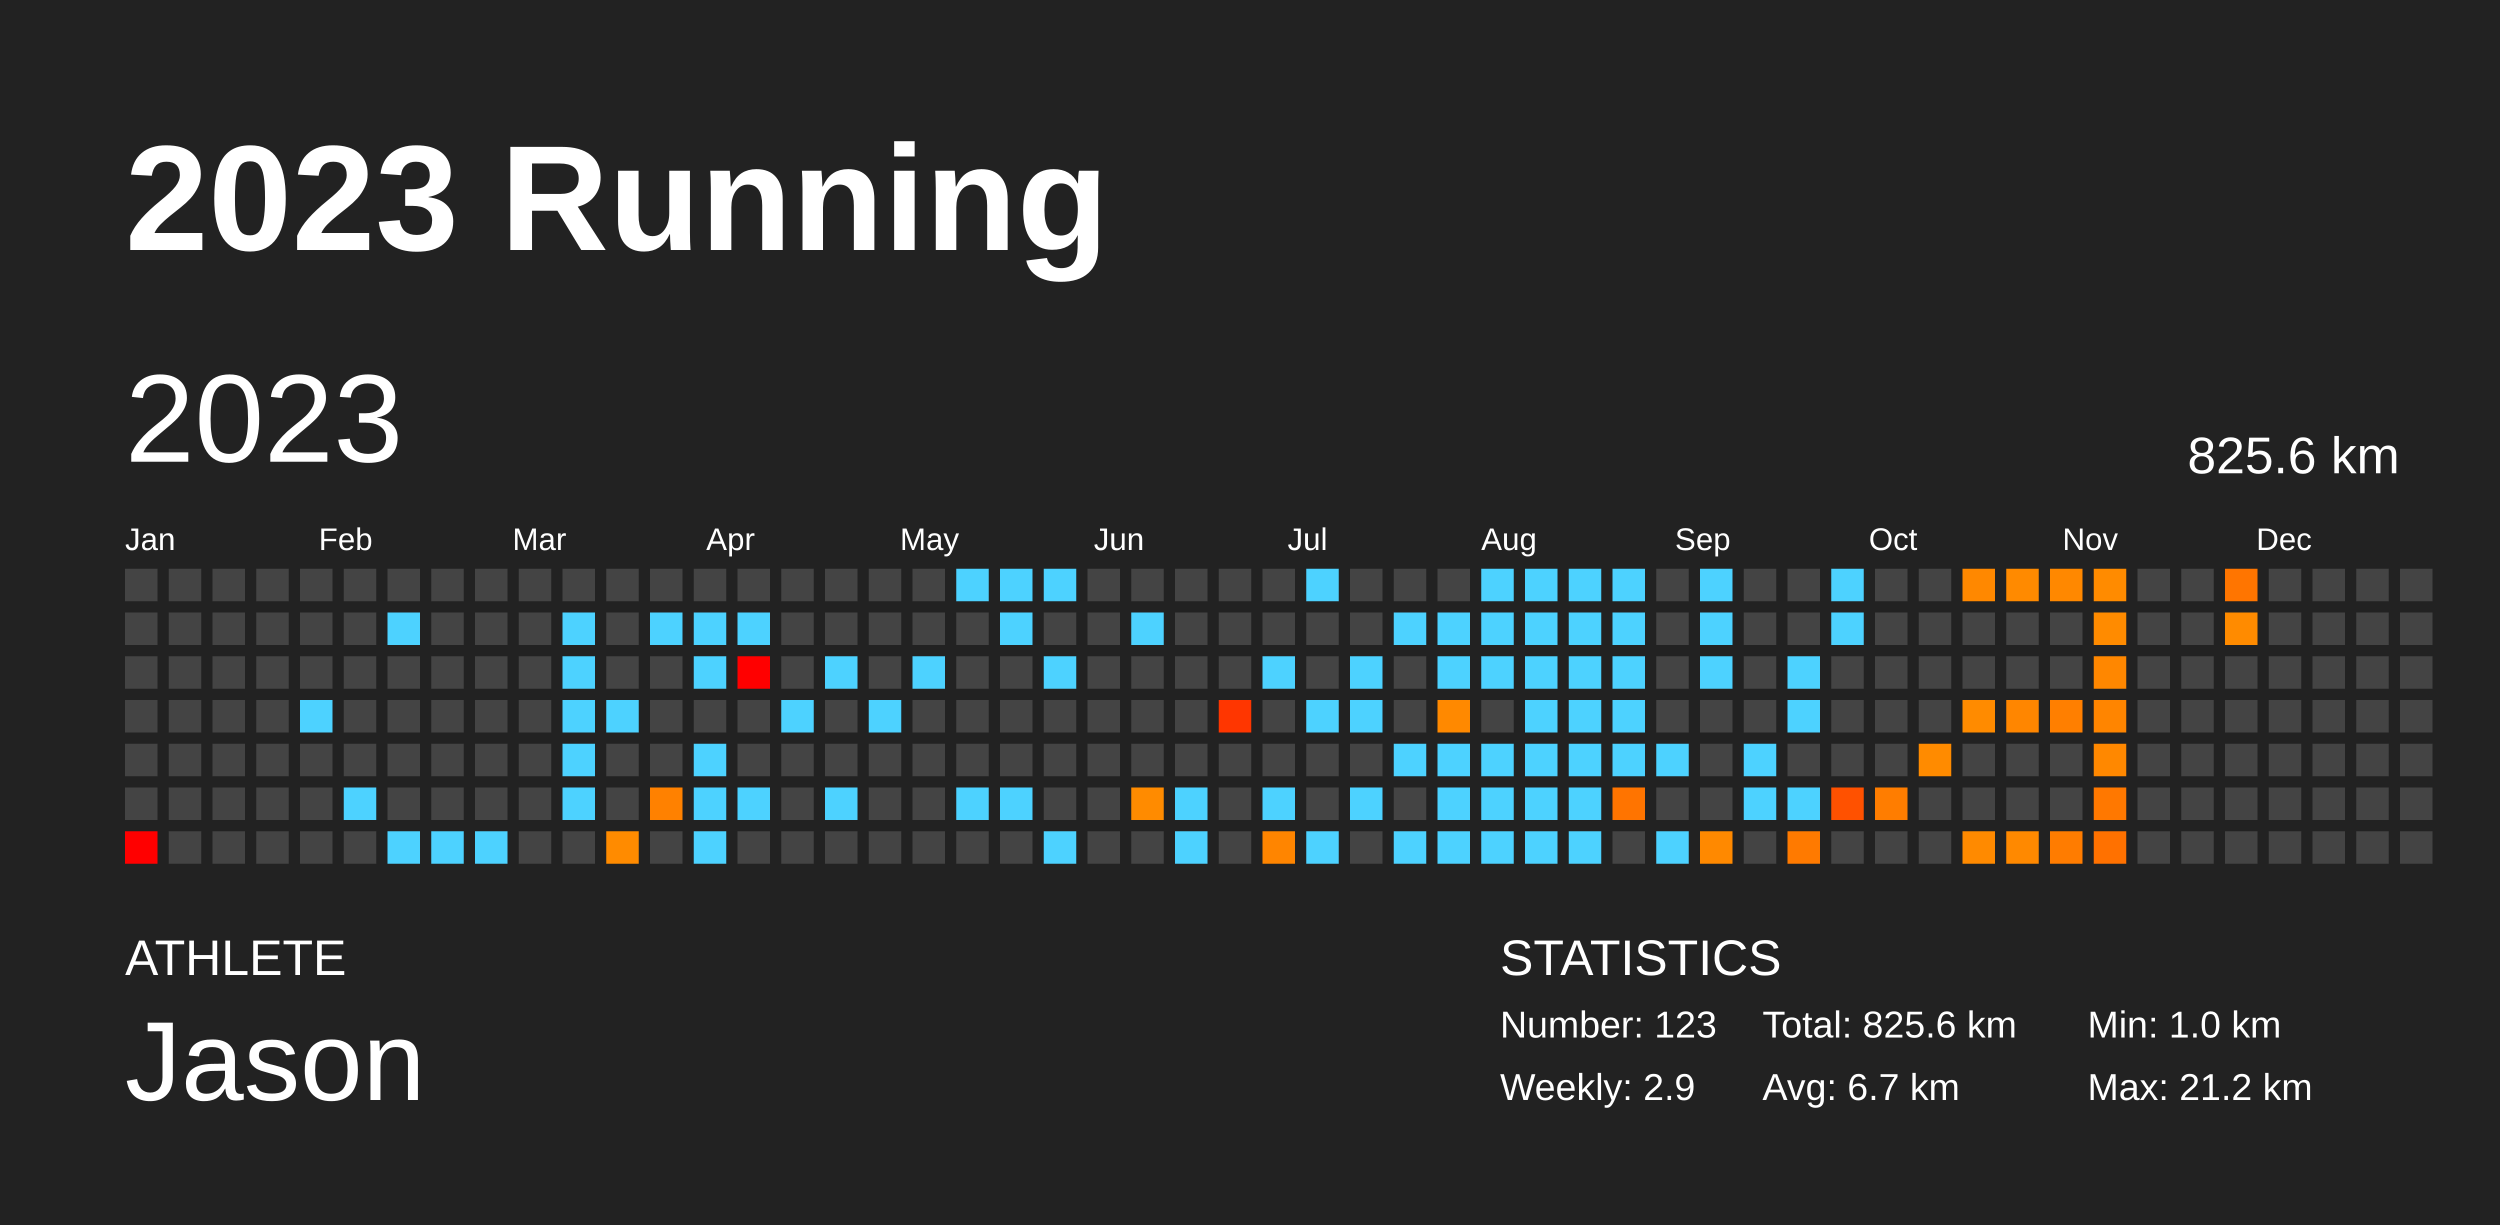
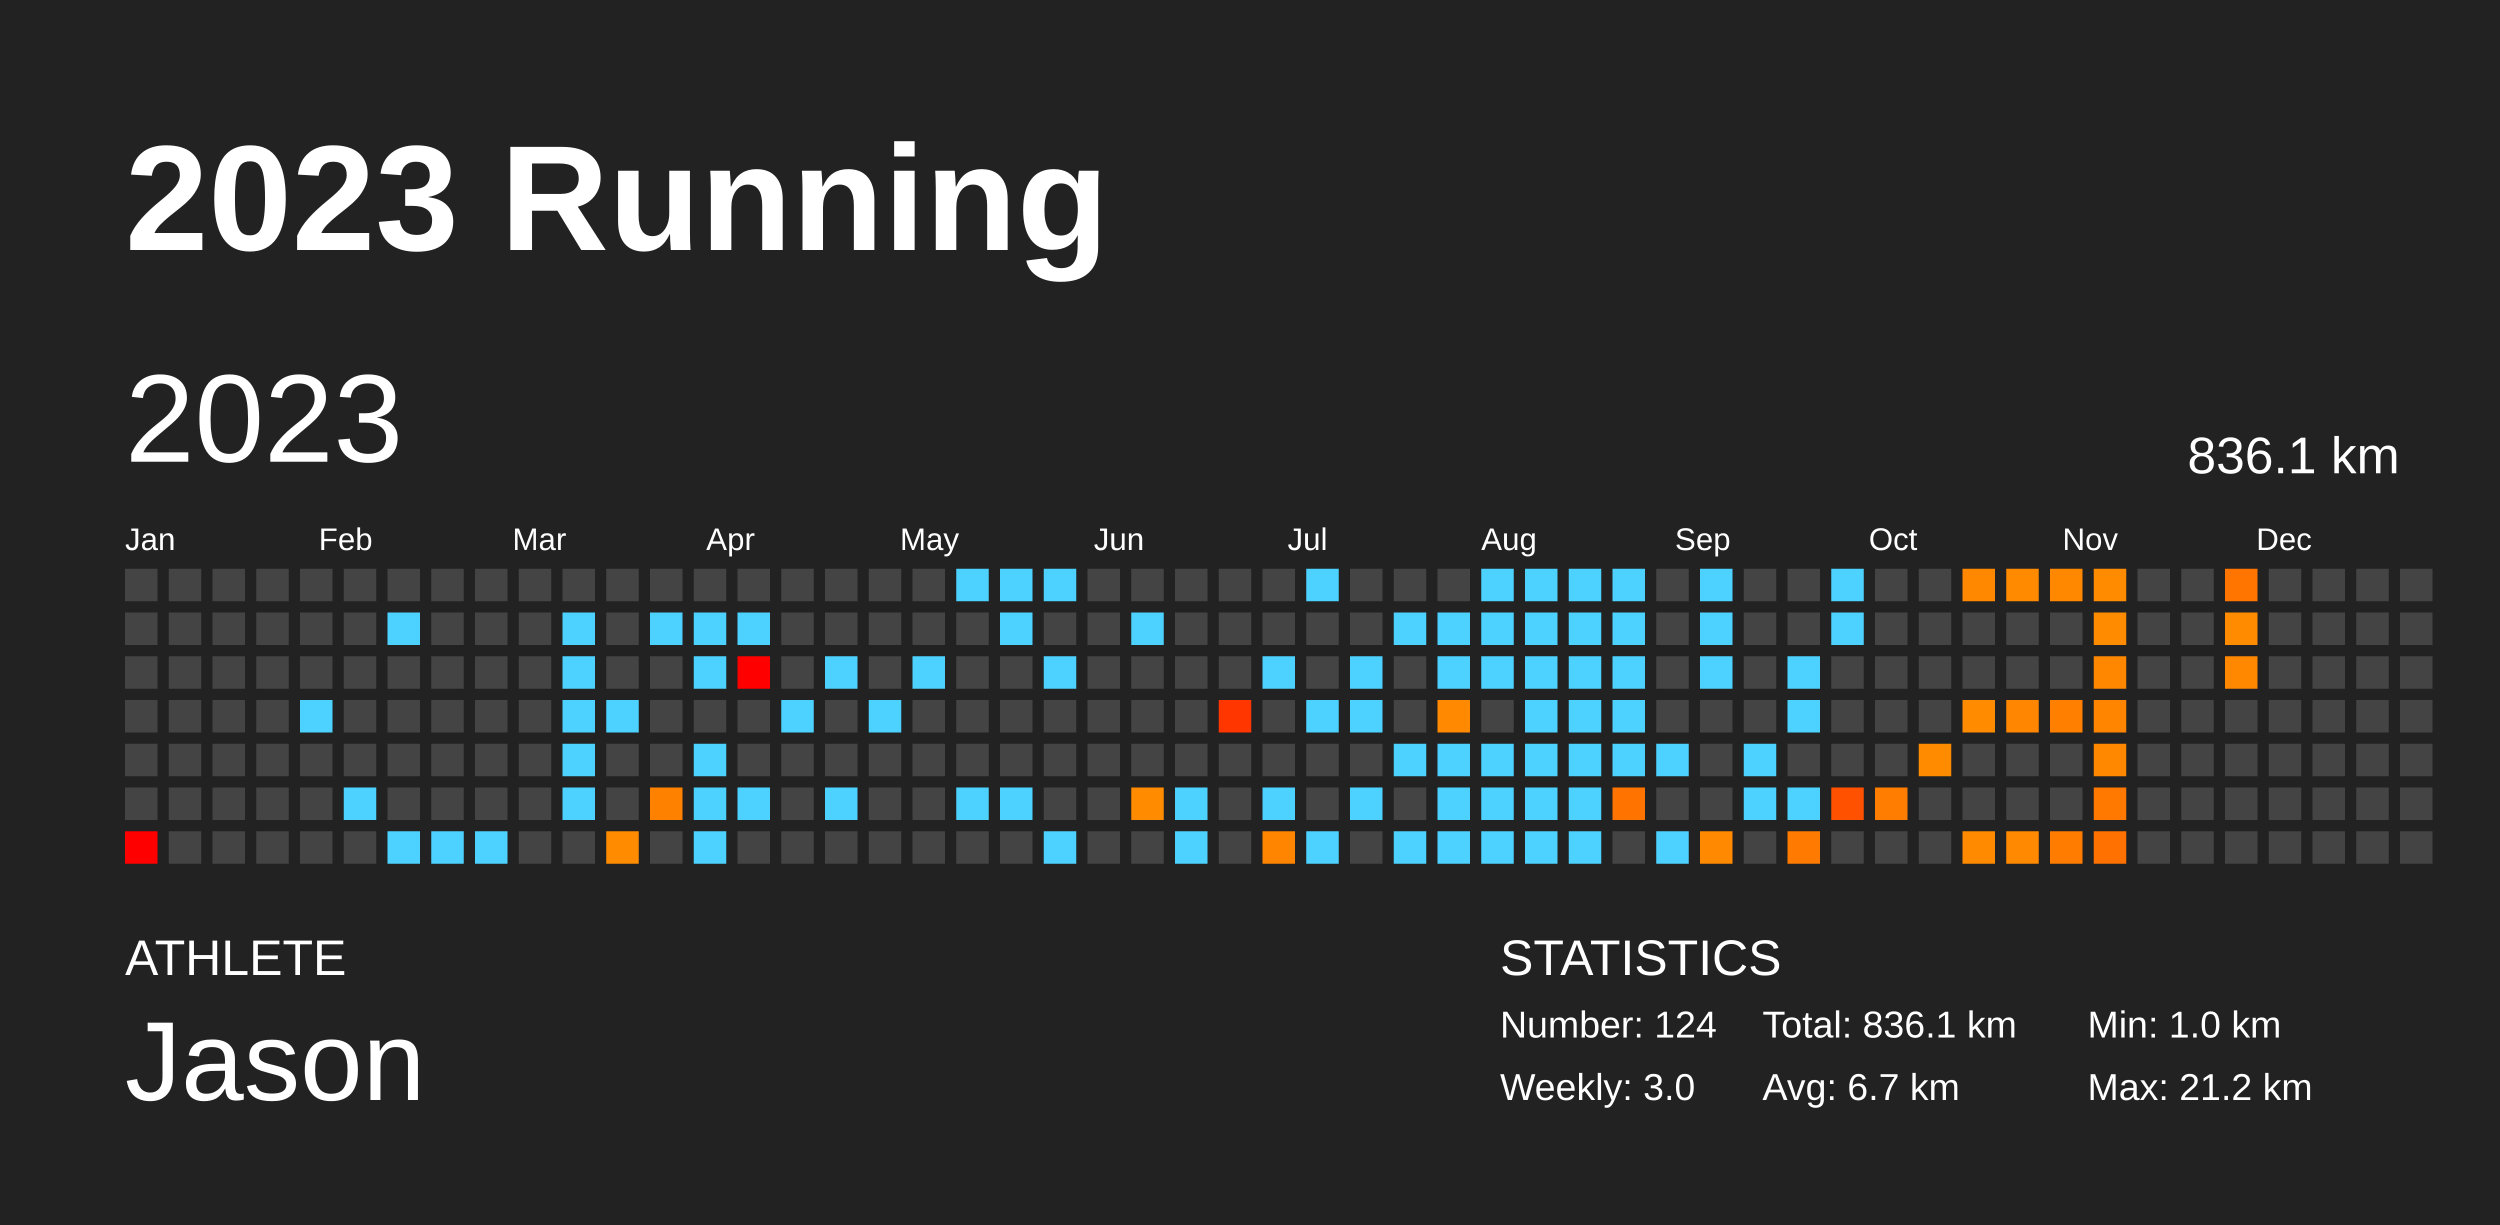
<svg xmlns="http://www.w3.org/2000/svg" baseProfile="full" height="98mm" version="1.1" viewBox="0,0,200,98" width="200mm">
  <defs />
  <rect fill="#222222" height="98" width="200" x="0" y="0" />
  <text fill="#FFFFFF" style="font-size:12px; font-family:Arial; font-weight:bold;" x="10" y="20">2023 Running</text>
  <text fill="#FFFFFF" style="font-size:4px; font-family:Arial" x="10" y="78">ATHLETE</text>
  <text fill="#FFFFFF" style="font-size:9px; font-family:Arial" x="10" y="88">Jason</text>
  <text fill="#FFFFFF" style="font-size:4px; font-family:Arial" x="120" y="78">STATISTICS</text>
-   <text fill="#FFFFFF" style="font-size:3px; font-family:Arial" x="120" y="83">Number: 123</text>
-   <text fill="#FFFFFF" style="font-size:3px; font-family:Arial" x="120" y="88">Weekly: 2.9</text>
-   <text fill="#FFFFFF" style="font-size:3px; font-family:Arial" x="141" y="83">Total: 825.6 km</text>
+   <text fill="#FFFFFF" style="font-size:3px; font-family:Arial" x="120" y="83">Number: 124</text>
+   <text fill="#FFFFFF" style="font-size:3px; font-family:Arial" x="120" y="88">Weekly: 3.0</text>
+   <text fill="#FFFFFF" style="font-size:3px; font-family:Arial" x="141" y="83">Total: 836.1 km</text>
  <text fill="#FFFFFF" style="font-size:3px; font-family:Arial" x="141" y="88">Avg: 6.7 km</text>
  <text fill="#FFFFFF" style="font-size:3px; font-family:Arial" x="167" y="83">Min: 1.0 km</text>
  <text fill="#FFFFFF" style="font-size:3px; font-family:Arial" x="167" y="88">Max: 21.2 km</text>
  <text dominant-baseline="hanging" fill="#FFFFFF" style="font-size:10.0px; font-family:Arial;" x="10" y="30">2023</text>
-   <text dominant-baseline="hanging" fill="#FFFFFF" style="font-size:4.125px; font-family:Arial;" x="175" y="35">825.6 km</text>
+   <text dominant-baseline="hanging" fill="#FFFFFF" style="font-size:4.125px; font-family:Arial;" x="175" y="35">836.1 km</text>
  <text fill="#FFFFFF" style="font-size:2.5px; font-family:Arial" x="10.0" y="44">Jan</text>
  <text fill="#FFFFFF" style="font-size:2.5px; font-family:Arial" x="25.5" y="44">Feb</text>
  <text fill="#FFFFFF" style="font-size:2.5px; font-family:Arial" x="41.0" y="44">Mar</text>
  <text fill="#FFFFFF" style="font-size:2.5px; font-family:Arial" x="56.5" y="44">Apr</text>
  <text fill="#FFFFFF" style="font-size:2.5px; font-family:Arial" x="72.0" y="44">May</text>
  <text fill="#FFFFFF" style="font-size:2.5px; font-family:Arial" x="87.5" y="44">Jun</text>
  <text fill="#FFFFFF" style="font-size:2.5px; font-family:Arial" x="103.0" y="44">Jul</text>
  <text fill="#FFFFFF" style="font-size:2.5px; font-family:Arial" x="118.5" y="44">Aug</text>
  <text fill="#FFFFFF" style="font-size:2.5px; font-family:Arial" x="134.0" y="44">Sep</text>
  <text fill="#FFFFFF" style="font-size:2.5px; font-family:Arial" x="149.5" y="44">Oct</text>
  <text fill="#FFFFFF" style="font-size:2.5px; font-family:Arial" x="165.0" y="44">Nov</text>
  <text fill="#FFFFFF" style="font-size:2.5px; font-family:Arial" x="180.5" y="44">Dec</text>
  <rect fill="#444444" height="2.6" width="2.6" x="10.0" y="45.5" />
  <rect fill="#444444" height="2.6" width="2.6" x="10.0" y="49.0" />
  <rect fill="#444444" height="2.6" width="2.6" x="10.0" y="52.5" />
  <rect fill="#444444" height="2.6" width="2.6" x="10.0" y="56.0" />
  <rect fill="#444444" height="2.6" width="2.6" x="10.0" y="59.5" />
  <rect fill="#444444" height="2.6" width="2.6" x="10.0" y="63.0" />
  <rect fill="red" height="2.6" width="2.6" x="10.0" y="66.5" />
  <rect fill="#444444" height="2.6" width="2.6" x="13.5" y="45.5" />
  <rect fill="#444444" height="2.6" width="2.6" x="13.5" y="49.0" />
  <rect fill="#444444" height="2.6" width="2.6" x="13.5" y="52.5" />
  <rect fill="#444444" height="2.6" width="2.6" x="13.5" y="56.0" />
  <rect fill="#444444" height="2.6" width="2.6" x="13.5" y="59.5" />
  <rect fill="#444444" height="2.6" width="2.6" x="13.5" y="63.0" />
  <rect fill="#444444" height="2.6" width="2.6" x="13.5" y="66.5" />
  <rect fill="#444444" height="2.6" width="2.6" x="17.0" y="45.5" />
  <rect fill="#444444" height="2.6" width="2.6" x="17.0" y="49.0" />
  <rect fill="#444444" height="2.6" width="2.6" x="17.0" y="52.5" />
  <rect fill="#444444" height="2.6" width="2.6" x="17.0" y="56.0" />
  <rect fill="#444444" height="2.6" width="2.6" x="17.0" y="59.5" />
  <rect fill="#444444" height="2.6" width="2.6" x="17.0" y="63.0" />
  <rect fill="#444444" height="2.6" width="2.6" x="17.0" y="66.5" />
  <rect fill="#444444" height="2.6" width="2.6" x="20.5" y="45.5" />
  <rect fill="#444444" height="2.6" width="2.6" x="20.5" y="49.0" />
  <rect fill="#444444" height="2.6" width="2.6" x="20.5" y="52.5" />
  <rect fill="#444444" height="2.6" width="2.6" x="20.5" y="56.0" />
  <rect fill="#444444" height="2.6" width="2.6" x="20.5" y="59.5" />
  <rect fill="#444444" height="2.6" width="2.6" x="20.5" y="63.0" />
  <rect fill="#444444" height="2.6" width="2.6" x="20.5" y="66.5" />
  <rect fill="#444444" height="2.6" width="2.6" x="24.0" y="45.5" />
  <rect fill="#444444" height="2.6" width="2.6" x="24.0" y="49.0" />
  <rect fill="#444444" height="2.6" width="2.6" x="24.0" y="52.5" />
  <rect fill="#4dd2ff" height="2.6" width="2.6" x="24.0" y="56.0" />
  <rect fill="#444444" height="2.6" width="2.6" x="24.0" y="59.5" />
  <rect fill="#444444" height="2.6" width="2.6" x="24.0" y="63.0" />
  <rect fill="#444444" height="2.6" width="2.6" x="24.0" y="66.5" />
  <rect fill="#444444" height="2.6" width="2.6" x="27.5" y="45.5" />
  <rect fill="#444444" height="2.6" width="2.6" x="27.5" y="49.0" />
  <rect fill="#444444" height="2.6" width="2.6" x="27.5" y="52.5" />
  <rect fill="#444444" height="2.6" width="2.6" x="27.5" y="56.0" />
  <rect fill="#444444" height="2.6" width="2.6" x="27.5" y="59.5" />
  <rect fill="#4dd2ff" height="2.6" width="2.6" x="27.5" y="63.0" />
  <rect fill="#444444" height="2.6" width="2.6" x="27.5" y="66.5" />
  <rect fill="#444444" height="2.6" width="2.6" x="31.0" y="45.5" />
  <rect fill="#4dd2ff" height="2.6" width="2.6" x="31.0" y="49.0" />
  <rect fill="#444444" height="2.6" width="2.6" x="31.0" y="52.5" />
  <rect fill="#444444" height="2.6" width="2.6" x="31.0" y="56.0" />
  <rect fill="#444444" height="2.6" width="2.6" x="31.0" y="59.5" />
  <rect fill="#444444" height="2.6" width="2.6" x="31.0" y="63.0" />
  <rect fill="#4dd2ff" height="2.6" width="2.6" x="31.0" y="66.5" />
  <rect fill="#444444" height="2.6" width="2.6" x="34.5" y="45.5" />
  <rect fill="#444444" height="2.6" width="2.6" x="34.5" y="49.0" />
  <rect fill="#444444" height="2.6" width="2.6" x="34.5" y="52.5" />
  <rect fill="#444444" height="2.6" width="2.6" x="34.5" y="56.0" />
  <rect fill="#444444" height="2.6" width="2.6" x="34.5" y="59.5" />
  <rect fill="#444444" height="2.6" width="2.6" x="34.5" y="63.0" />
  <rect fill="#4dd2ff" height="2.6" width="2.6" x="34.5" y="66.5" />
  <rect fill="#444444" height="2.6" width="2.6" x="38.0" y="45.5" />
  <rect fill="#444444" height="2.6" width="2.6" x="38.0" y="49.0" />
  <rect fill="#444444" height="2.6" width="2.6" x="38.0" y="52.5" />
  <rect fill="#444444" height="2.6" width="2.6" x="38.0" y="56.0" />
  <rect fill="#444444" height="2.6" width="2.6" x="38.0" y="59.5" />
  <rect fill="#444444" height="2.6" width="2.6" x="38.0" y="63.0" />
  <rect fill="#4dd2ff" height="2.6" width="2.6" x="38.0" y="66.5" />
  <rect fill="#444444" height="2.6" width="2.6" x="41.5" y="45.5" />
  <rect fill="#444444" height="2.6" width="2.6" x="41.5" y="49.0" />
  <rect fill="#444444" height="2.6" width="2.6" x="41.5" y="52.5" />
  <rect fill="#444444" height="2.6" width="2.6" x="41.5" y="56.0" />
  <rect fill="#444444" height="2.6" width="2.6" x="41.5" y="59.5" />
  <rect fill="#444444" height="2.6" width="2.6" x="41.5" y="63.0" />
  <rect fill="#444444" height="2.6" width="2.6" x="41.5" y="66.5" />
  <rect fill="#444444" height="2.6" width="2.6" x="45.0" y="45.5" />
  <rect fill="#4dd2ff" height="2.6" width="2.6" x="45.0" y="49.0" />
  <rect fill="#4dd2ff" height="2.6" width="2.6" x="45.0" y="52.5" />
  <rect fill="#4dd2ff" height="2.6" width="2.6" x="45.0" y="56.0" />
  <rect fill="#4dd2ff" height="2.6" width="2.6" x="45.0" y="59.5" />
  <rect fill="#4dd2ff" height="2.6" width="2.6" x="45.0" y="63.0" />
  <rect fill="#444444" height="2.6" width="2.6" x="45.0" y="66.5" />
  <rect fill="#444444" height="2.6" width="2.6" x="48.5" y="45.5" />
  <rect fill="#444444" height="2.6" width="2.6" x="48.5" y="49.0" />
  <rect fill="#444444" height="2.6" width="2.6" x="48.5" y="52.5" />
  <rect fill="#4dd2ff" height="2.6" width="2.6" x="48.5" y="56.0" />
  <rect fill="#444444" height="2.6" width="2.6" x="48.5" y="59.5" />
  <rect fill="#444444" height="2.6" width="2.6" x="48.5" y="63.0" />
  <rect fill="#ff8b00" height="2.6" width="2.6" x="48.5" y="66.5" />
  <rect fill="#444444" height="2.6" width="2.6" x="52.0" y="45.5" />
  <rect fill="#4dd2ff" height="2.6" width="2.6" x="52.0" y="49.0" />
  <rect fill="#444444" height="2.6" width="2.6" x="52.0" y="52.5" />
  <rect fill="#444444" height="2.6" width="2.6" x="52.0" y="56.0" />
  <rect fill="#444444" height="2.6" width="2.6" x="52.0" y="59.5" />
  <rect fill="#ff8100" height="2.6" width="2.6" x="52.0" y="63.0" />
  <rect fill="#444444" height="2.6" width="2.6" x="52.0" y="66.5" />
  <rect fill="#444444" height="2.6" width="2.6" x="55.5" y="45.5" />
  <rect fill="#4dd2ff" height="2.6" width="2.6" x="55.5" y="49.0" />
  <rect fill="#4dd2ff" height="2.6" width="2.6" x="55.5" y="52.5" />
  <rect fill="#444444" height="2.6" width="2.6" x="55.5" y="56.0" />
  <rect fill="#4dd2ff" height="2.6" width="2.6" x="55.5" y="59.5" />
  <rect fill="#4dd2ff" height="2.6" width="2.6" x="55.5" y="63.0" />
  <rect fill="#4dd2ff" height="2.6" width="2.6" x="55.5" y="66.5" />
  <rect fill="#444444" height="2.6" width="2.6" x="59.0" y="45.5" />
  <rect fill="#4dd2ff" height="2.6" width="2.6" x="59.0" y="49.0" />
  <rect fill="red" height="2.6" width="2.6" x="59.0" y="52.5" />
  <rect fill="#444444" height="2.6" width="2.6" x="59.0" y="56.0" />
  <rect fill="#444444" height="2.6" width="2.6" x="59.0" y="59.5" />
  <rect fill="#4dd2ff" height="2.6" width="2.6" x="59.0" y="63.0" />
  <rect fill="#444444" height="2.6" width="2.6" x="59.0" y="66.5" />
  <rect fill="#444444" height="2.6" width="2.6" x="62.5" y="45.5" />
  <rect fill="#444444" height="2.6" width="2.6" x="62.5" y="49.0" />
  <rect fill="#444444" height="2.6" width="2.6" x="62.5" y="52.5" />
  <rect fill="#4dd2ff" height="2.6" width="2.6" x="62.5" y="56.0" />
  <rect fill="#444444" height="2.6" width="2.6" x="62.5" y="59.5" />
  <rect fill="#444444" height="2.6" width="2.6" x="62.5" y="63.0" />
  <rect fill="#444444" height="2.6" width="2.6" x="62.5" y="66.5" />
  <rect fill="#444444" height="2.6" width="2.6" x="66.0" y="45.5" />
  <rect fill="#444444" height="2.6" width="2.6" x="66.0" y="49.0" />
  <rect fill="#4dd2ff" height="2.6" width="2.6" x="66.0" y="52.5" />
  <rect fill="#444444" height="2.6" width="2.6" x="66.0" y="56.0" />
  <rect fill="#444444" height="2.6" width="2.6" x="66.0" y="59.5" />
  <rect fill="#4dd2ff" height="2.6" width="2.6" x="66.0" y="63.0" />
  <rect fill="#444444" height="2.6" width="2.6" x="66.0" y="66.5" />
  <rect fill="#444444" height="2.6" width="2.6" x="69.5" y="45.5" />
  <rect fill="#444444" height="2.6" width="2.6" x="69.5" y="49.0" />
  <rect fill="#444444" height="2.6" width="2.6" x="69.5" y="52.5" />
  <rect fill="#4dd2ff" height="2.6" width="2.6" x="69.5" y="56.0" />
  <rect fill="#444444" height="2.6" width="2.6" x="69.5" y="59.5" />
  <rect fill="#444444" height="2.6" width="2.6" x="69.5" y="63.0" />
  <rect fill="#444444" height="2.6" width="2.6" x="69.5" y="66.5" />
  <rect fill="#444444" height="2.6" width="2.6" x="73.0" y="45.5" />
  <rect fill="#444444" height="2.6" width="2.6" x="73.0" y="49.0" />
  <rect fill="#4dd2ff" height="2.6" width="2.6" x="73.0" y="52.5" />
  <rect fill="#444444" height="2.6" width="2.6" x="73.0" y="56.0" />
  <rect fill="#444444" height="2.6" width="2.6" x="73.0" y="59.5" />
  <rect fill="#444444" height="2.6" width="2.6" x="73.0" y="63.0" />
  <rect fill="#444444" height="2.6" width="2.6" x="73.0" y="66.5" />
  <rect fill="#4dd2ff" height="2.6" width="2.6" x="76.5" y="45.5" />
  <rect fill="#444444" height="2.6" width="2.6" x="76.5" y="49.0" />
  <rect fill="#444444" height="2.6" width="2.6" x="76.5" y="52.5" />
  <rect fill="#444444" height="2.6" width="2.6" x="76.5" y="56.0" />
  <rect fill="#444444" height="2.6" width="2.6" x="76.5" y="59.5" />
  <rect fill="#4dd2ff" height="2.6" width="2.6" x="76.5" y="63.0" />
  <rect fill="#444444" height="2.6" width="2.6" x="76.5" y="66.5" />
  <rect fill="#4dd2ff" height="2.6" width="2.6" x="80.0" y="45.5" />
  <rect fill="#4dd2ff" height="2.6" width="2.6" x="80.0" y="49.0" />
  <rect fill="#444444" height="2.6" width="2.6" x="80.0" y="52.5" />
  <rect fill="#444444" height="2.6" width="2.6" x="80.0" y="56.0" />
  <rect fill="#444444" height="2.6" width="2.6" x="80.0" y="59.5" />
  <rect fill="#4dd2ff" height="2.6" width="2.6" x="80.0" y="63.0" />
  <rect fill="#444444" height="2.6" width="2.6" x="80.0" y="66.5" />
  <rect fill="#4dd2ff" height="2.6" width="2.6" x="83.5" y="45.5" />
  <rect fill="#444444" height="2.6" width="2.6" x="83.5" y="49.0" />
  <rect fill="#4dd2ff" height="2.6" width="2.6" x="83.5" y="52.5" />
  <rect fill="#444444" height="2.6" width="2.6" x="83.5" y="56.0" />
  <rect fill="#444444" height="2.6" width="2.6" x="83.5" y="59.5" />
  <rect fill="#444444" height="2.6" width="2.6" x="83.5" y="63.0" />
  <rect fill="#4dd2ff" height="2.6" width="2.6" x="83.5" y="66.5" />
  <rect fill="#444444" height="2.6" width="2.6" x="87.0" y="45.5" />
  <rect fill="#444444" height="2.6" width="2.6" x="87.0" y="49.0" />
  <rect fill="#444444" height="2.6" width="2.6" x="87.0" y="52.5" />
  <rect fill="#444444" height="2.6" width="2.6" x="87.0" y="56.0" />
  <rect fill="#444444" height="2.6" width="2.6" x="87.0" y="59.5" />
  <rect fill="#444444" height="2.6" width="2.6" x="87.0" y="63.0" />
  <rect fill="#444444" height="2.6" width="2.6" x="87.0" y="66.5" />
  <rect fill="#444444" height="2.6" width="2.6" x="90.5" y="45.5" />
  <rect fill="#4dd2ff" height="2.6" width="2.6" x="90.5" y="49.0" />
  <rect fill="#444444" height="2.6" width="2.6" x="90.5" y="52.5" />
  <rect fill="#444444" height="2.6" width="2.6" x="90.5" y="56.0" />
  <rect fill="#444444" height="2.6" width="2.6" x="90.5" y="59.5" />
  <rect fill="#ff8b00" height="2.6" width="2.6" x="90.5" y="63.0" />
  <rect fill="#444444" height="2.6" width="2.6" x="90.5" y="66.5" />
  <rect fill="#444444" height="2.6" width="2.6" x="94.0" y="45.5" />
  <rect fill="#444444" height="2.6" width="2.6" x="94.0" y="49.0" />
  <rect fill="#444444" height="2.6" width="2.6" x="94.0" y="52.5" />
  <rect fill="#444444" height="2.6" width="2.6" x="94.0" y="56.0" />
  <rect fill="#444444" height="2.6" width="2.6" x="94.0" y="59.5" />
  <rect fill="#4dd2ff" height="2.6" width="2.6" x="94.0" y="63.0" />
  <rect fill="#4dd2ff" height="2.6" width="2.6" x="94.0" y="66.5" />
  <rect fill="#444444" height="2.6" width="2.6" x="97.5" y="45.5" />
  <rect fill="#444444" height="2.6" width="2.6" x="97.5" y="49.0" />
  <rect fill="#444444" height="2.6" width="2.6" x="97.5" y="52.5" />
  <rect fill="#ff3600" height="2.6" width="2.6" x="97.5" y="56.0" />
  <rect fill="#444444" height="2.6" width="2.6" x="97.5" y="59.5" />
  <rect fill="#444444" height="2.6" width="2.6" x="97.5" y="63.0" />
  <rect fill="#444444" height="2.6" width="2.6" x="97.5" y="66.5" />
  <rect fill="#444444" height="2.6" width="2.6" x="101.0" y="45.5" />
  <rect fill="#444444" height="2.6" width="2.6" x="101.0" y="49.0" />
  <rect fill="#4dd2ff" height="2.6" width="2.6" x="101.0" y="52.5" />
  <rect fill="#444444" height="2.6" width="2.6" x="101.0" y="56.0" />
  <rect fill="#444444" height="2.6" width="2.6" x="101.0" y="59.5" />
  <rect fill="#4dd2ff" height="2.6" width="2.6" x="101.0" y="63.0" />
  <rect fill="#ff8500" height="2.6" width="2.6" x="101.0" y="66.5" />
  <rect fill="#4dd2ff" height="2.6" width="2.6" x="104.5" y="45.5" />
  <rect fill="#444444" height="2.6" width="2.6" x="104.5" y="49.0" />
  <rect fill="#444444" height="2.6" width="2.6" x="104.5" y="52.5" />
  <rect fill="#4dd2ff" height="2.6" width="2.6" x="104.5" y="56.0" />
  <rect fill="#444444" height="2.6" width="2.6" x="104.5" y="59.5" />
  <rect fill="#444444" height="2.6" width="2.6" x="104.5" y="63.0" />
  <rect fill="#4dd2ff" height="2.6" width="2.6" x="104.5" y="66.5" />
  <rect fill="#444444" height="2.6" width="2.6" x="108.0" y="45.5" />
  <rect fill="#444444" height="2.6" width="2.6" x="108.0" y="49.0" />
  <rect fill="#4dd2ff" height="2.6" width="2.6" x="108.0" y="52.5" />
  <rect fill="#4dd2ff" height="2.6" width="2.6" x="108.0" y="56.0" />
  <rect fill="#444444" height="2.6" width="2.6" x="108.0" y="59.5" />
  <rect fill="#4dd2ff" height="2.6" width="2.6" x="108.0" y="63.0" />
  <rect fill="#444444" height="2.6" width="2.6" x="108.0" y="66.5" />
  <rect fill="#444444" height="2.6" width="2.6" x="111.5" y="45.5" />
  <rect fill="#4dd2ff" height="2.6" width="2.6" x="111.5" y="49.0" />
  <rect fill="#444444" height="2.6" width="2.6" x="111.5" y="52.5" />
  <rect fill="#444444" height="2.6" width="2.6" x="111.5" y="56.0" />
  <rect fill="#4dd2ff" height="2.6" width="2.6" x="111.5" y="59.5" />
  <rect fill="#444444" height="2.6" width="2.6" x="111.5" y="63.0" />
  <rect fill="#4dd2ff" height="2.6" width="2.6" x="111.5" y="66.5" />
  <rect fill="#444444" height="2.6" width="2.6" x="115.0" y="45.5" />
  <rect fill="#4dd2ff" height="2.6" width="2.6" x="115.0" y="49.0" />
  <rect fill="#4dd2ff" height="2.6" width="2.6" x="115.0" y="52.5" />
  <rect fill="#ff8900" height="2.6" width="2.6" x="115.0" y="56.0" />
  <rect fill="#4dd2ff" height="2.6" width="2.6" x="115.0" y="59.5" />
  <rect fill="#4dd2ff" height="2.6" width="2.6" x="115.0" y="63.0" />
  <rect fill="#4dd2ff" height="2.6" width="2.6" x="115.0" y="66.5" />
  <rect fill="#4dd2ff" height="2.6" width="2.6" x="118.5" y="45.5" />
  <rect fill="#4dd2ff" height="2.6" width="2.6" x="118.5" y="49.0" />
  <rect fill="#4dd2ff" height="2.6" width="2.6" x="118.5" y="52.5" />
  <rect fill="#444444" height="2.6" width="2.6" x="118.5" y="56.0" />
  <rect fill="#4dd2ff" height="2.6" width="2.6" x="118.5" y="59.5" />
  <rect fill="#4dd2ff" height="2.6" width="2.6" x="118.5" y="63.0" />
  <rect fill="#4dd2ff" height="2.6" width="2.6" x="118.5" y="66.5" />
  <rect fill="#4dd2ff" height="2.6" width="2.6" x="122.0" y="45.5" />
  <rect fill="#4dd2ff" height="2.6" width="2.6" x="122.0" y="49.0" />
  <rect fill="#4dd2ff" height="2.6" width="2.6" x="122.0" y="52.5" />
  <rect fill="#4dd2ff" height="2.6" width="2.6" x="122.0" y="56.0" />
  <rect fill="#4dd2ff" height="2.6" width="2.6" x="122.0" y="59.5" />
  <rect fill="#4dd2ff" height="2.6" width="2.6" x="122.0" y="63.0" />
  <rect fill="#4dd2ff" height="2.6" width="2.6" x="122.0" y="66.5" />
  <rect fill="#4dd2ff" height="2.6" width="2.6" x="125.5" y="45.5" />
  <rect fill="#4dd2ff" height="2.6" width="2.6" x="125.5" y="49.0" />
  <rect fill="#4dd2ff" height="2.6" width="2.6" x="125.5" y="52.5" />
  <rect fill="#4dd2ff" height="2.6" width="2.6" x="125.5" y="56.0" />
  <rect fill="#4dd2ff" height="2.6" width="2.6" x="125.5" y="59.5" />
  <rect fill="#4dd2ff" height="2.6" width="2.6" x="125.5" y="63.0" />
  <rect fill="#4dd2ff" height="2.6" width="2.6" x="125.5" y="66.5" />
  <rect fill="#4dd2ff" height="2.6" width="2.6" x="129.0" y="45.5" />
  <rect fill="#4dd2ff" height="2.6" width="2.6" x="129.0" y="49.0" />
  <rect fill="#4dd2ff" height="2.6" width="2.6" x="129.0" y="52.5" />
  <rect fill="#4dd2ff" height="2.6" width="2.6" x="129.0" y="56.0" />
  <rect fill="#4dd2ff" height="2.6" width="2.6" x="129.0" y="59.5" />
  <rect fill="#ff7400" height="2.6" width="2.6" x="129.0" y="63.0" />
  <rect fill="#444444" height="2.6" width="2.6" x="129.0" y="66.5" />
  <rect fill="#444444" height="2.6" width="2.6" x="132.5" y="45.5" />
  <rect fill="#444444" height="2.6" width="2.6" x="132.5" y="49.0" />
  <rect fill="#444444" height="2.6" width="2.6" x="132.5" y="52.5" />
  <rect fill="#444444" height="2.6" width="2.6" x="132.5" y="56.0" />
  <rect fill="#4dd2ff" height="2.6" width="2.6" x="132.5" y="59.5" />
  <rect fill="#444444" height="2.6" width="2.6" x="132.5" y="63.0" />
  <rect fill="#4dd2ff" height="2.6" width="2.6" x="132.5" y="66.5" />
  <rect fill="#4dd2ff" height="2.6" width="2.6" x="136.0" y="45.5" />
  <rect fill="#4dd2ff" height="2.6" width="2.6" x="136.0" y="49.0" />
  <rect fill="#4dd2ff" height="2.6" width="2.6" x="136.0" y="52.5" />
  <rect fill="#444444" height="2.6" width="2.6" x="136.0" y="56.0" />
  <rect fill="#444444" height="2.6" width="2.6" x="136.0" y="59.5" />
  <rect fill="#444444" height="2.6" width="2.6" x="136.0" y="63.0" />
  <rect fill="#ff8900" height="2.6" width="2.6" x="136.0" y="66.5" />
  <rect fill="#444444" height="2.6" width="2.6" x="139.5" y="45.5" />
  <rect fill="#444444" height="2.6" width="2.6" x="139.5" y="49.0" />
  <rect fill="#444444" height="2.6" width="2.6" x="139.5" y="52.5" />
  <rect fill="#444444" height="2.6" width="2.6" x="139.5" y="56.0" />
  <rect fill="#4dd2ff" height="2.6" width="2.6" x="139.5" y="59.5" />
  <rect fill="#4dd2ff" height="2.6" width="2.6" x="139.5" y="63.0" />
  <rect fill="#444444" height="2.6" width="2.6" x="139.5" y="66.5" />
  <rect fill="#444444" height="2.6" width="2.6" x="143.0" y="45.5" />
  <rect fill="#444444" height="2.6" width="2.6" x="143.0" y="49.0" />
  <rect fill="#4dd2ff" height="2.6" width="2.6" x="143.0" y="52.5" />
  <rect fill="#4dd2ff" height="2.6" width="2.6" x="143.0" y="56.0" />
  <rect fill="#444444" height="2.6" width="2.6" x="143.0" y="59.5" />
  <rect fill="#4dd2ff" height="2.6" width="2.6" x="143.0" y="63.0" />
  <rect fill="#ff7a00" height="2.6" width="2.6" x="143.0" y="66.5" />
  <rect fill="#4dd2ff" height="2.6" width="2.6" x="146.5" y="45.5" />
  <rect fill="#4dd2ff" height="2.6" width="2.6" x="146.5" y="49.0" />
  <rect fill="#444444" height="2.6" width="2.6" x="146.5" y="52.5" />
  <rect fill="#444444" height="2.6" width="2.6" x="146.5" y="56.0" />
  <rect fill="#444444" height="2.6" width="2.6" x="146.5" y="59.5" />
  <rect fill="#ff5100" height="2.6" width="2.6" x="146.5" y="63.0" />
  <rect fill="#444444" height="2.6" width="2.6" x="146.5" y="66.5" />
  <rect fill="#444444" height="2.6" width="2.6" x="150.0" y="45.5" />
  <rect fill="#444444" height="2.6" width="2.6" x="150.0" y="49.0" />
  <rect fill="#444444" height="2.6" width="2.6" x="150.0" y="52.5" />
  <rect fill="#444444" height="2.6" width="2.6" x="150.0" y="56.0" />
  <rect fill="#444444" height="2.6" width="2.6" x="150.0" y="59.5" />
  <rect fill="#ff7d00" height="2.6" width="2.6" x="150.0" y="63.0" />
  <rect fill="#444444" height="2.6" width="2.6" x="150.0" y="66.5" />
  <rect fill="#444444" height="2.6" width="2.6" x="153.5" y="45.5" />
  <rect fill="#444444" height="2.6" width="2.6" x="153.5" y="49.0" />
  <rect fill="#444444" height="2.6" width="2.6" x="153.5" y="52.5" />
  <rect fill="#444444" height="2.6" width="2.6" x="153.5" y="56.0" />
  <rect fill="#ff8b00" height="2.6" width="2.6" x="153.5" y="59.5" />
  <rect fill="#444444" height="2.6" width="2.6" x="153.5" y="63.0" />
  <rect fill="#444444" height="2.6" width="2.6" x="153.5" y="66.5" />
  <rect fill="#ff8800" height="2.6" width="2.6" x="157.0" y="45.5" />
  <rect fill="#444444" height="2.6" width="2.6" x="157.0" y="49.0" />
  <rect fill="#444444" height="2.6" width="2.6" x="157.0" y="52.5" />
  <rect fill="#ff8b00" height="2.6" width="2.6" x="157.0" y="56.0" />
  <rect fill="#444444" height="2.6" width="2.6" x="157.0" y="59.5" />
  <rect fill="#444444" height="2.6" width="2.6" x="157.0" y="63.0" />
  <rect fill="#ff8a00" height="2.6" width="2.6" x="157.0" y="66.5" />
  <rect fill="#ff8a00" height="2.6" width="2.6" x="160.5" y="45.5" />
  <rect fill="#444444" height="2.6" width="2.6" x="160.5" y="49.0" />
  <rect fill="#444444" height="2.6" width="2.6" x="160.5" y="52.5" />
  <rect fill="#ff8600" height="2.6" width="2.6" x="160.5" y="56.0" />
  <rect fill="#444444" height="2.6" width="2.6" x="160.5" y="59.5" />
  <rect fill="#444444" height="2.6" width="2.6" x="160.5" y="63.0" />
  <rect fill="#ff8900" height="2.6" width="2.6" x="160.5" y="66.5" />
  <rect fill="#ff8800" height="2.6" width="2.6" x="164.0" y="45.5" />
  <rect fill="#444444" height="2.6" width="2.6" x="164.0" y="49.0" />
  <rect fill="#444444" height="2.6" width="2.6" x="164.0" y="52.5" />
  <rect fill="#ff7f00" height="2.6" width="2.6" x="164.0" y="56.0" />
  <rect fill="#444444" height="2.6" width="2.6" x="164.0" y="59.5" />
  <rect fill="#444444" height="2.6" width="2.6" x="164.0" y="63.0" />
  <rect fill="#ff7c00" height="2.6" width="2.6" x="164.0" y="66.5" />
  <rect fill="#ff8b00" height="2.6" width="2.6" x="167.5" y="45.5" />
  <rect fill="#ff8b00" height="2.6" width="2.6" x="167.5" y="49.0" />
  <rect fill="#ff8700" height="2.6" width="2.6" x="167.5" y="52.5" />
  <rect fill="#ff8500" height="2.6" width="2.6" x="167.5" y="56.0" />
  <rect fill="#ff8800" height="2.6" width="2.6" x="167.5" y="59.5" />
  <rect fill="#ff7800" height="2.6" width="2.6" x="167.5" y="63.0" />
  <rect fill="#ff7100" height="2.6" width="2.6" x="167.5" y="66.5" />
  <rect fill="#444444" height="2.6" width="2.6" x="171.0" y="45.5" />
  <rect fill="#444444" height="2.6" width="2.6" x="171.0" y="49.0" />
  <rect fill="#444444" height="2.6" width="2.6" x="171.0" y="52.5" />
  <rect fill="#444444" height="2.6" width="2.6" x="171.0" y="56.0" />
  <rect fill="#444444" height="2.6" width="2.6" x="171.0" y="59.5" />
  <rect fill="#444444" height="2.6" width="2.6" x="171.0" y="63.0" />
  <rect fill="#444444" height="2.6" width="2.6" x="171.0" y="66.5" />
  <rect fill="#444444" height="2.6" width="2.6" x="174.5" y="45.5" />
  <rect fill="#444444" height="2.6" width="2.6" x="174.5" y="49.0" />
  <rect fill="#444444" height="2.6" width="2.6" x="174.5" y="52.5" />
  <rect fill="#444444" height="2.6" width="2.6" x="174.5" y="56.0" />
  <rect fill="#444444" height="2.6" width="2.6" x="174.5" y="59.5" />
  <rect fill="#444444" height="2.6" width="2.6" x="174.5" y="63.0" />
  <rect fill="#444444" height="2.6" width="2.6" x="174.5" y="66.5" />
  <rect fill="#ff7500" height="2.6" width="2.6" x="178.0" y="45.5" />
  <rect fill="#ff8b00" height="2.6" width="2.6" x="178.0" y="49.0" />
-   <rect fill="#444444" height="2.6" width="2.6" x="178.0" y="52.5" />
+   <rect fill="#ff8800" height="2.6" width="2.6" x="178.0" y="52.5" />
  <rect fill="#444444" height="2.6" width="2.6" x="178.0" y="56.0" />
  <rect fill="#444444" height="2.6" width="2.6" x="178.0" y="59.5" />
  <rect fill="#444444" height="2.6" width="2.6" x="178.0" y="63.0" />
  <rect fill="#444444" height="2.6" width="2.6" x="178.0" y="66.5" />
  <rect fill="#444444" height="2.6" width="2.6" x="181.5" y="45.5" />
  <rect fill="#444444" height="2.6" width="2.6" x="181.5" y="49.0" />
  <rect fill="#444444" height="2.6" width="2.6" x="181.5" y="52.5" />
  <rect fill="#444444" height="2.6" width="2.6" x="181.5" y="56.0" />
  <rect fill="#444444" height="2.6" width="2.6" x="181.5" y="59.5" />
  <rect fill="#444444" height="2.6" width="2.6" x="181.5" y="63.0" />
  <rect fill="#444444" height="2.6" width="2.6" x="181.5" y="66.5" />
  <rect fill="#444444" height="2.6" width="2.6" x="185.0" y="45.5" />
  <rect fill="#444444" height="2.6" width="2.6" x="185.0" y="49.0" />
  <rect fill="#444444" height="2.6" width="2.6" x="185.0" y="52.5" />
  <rect fill="#444444" height="2.6" width="2.6" x="185.0" y="56.0" />
  <rect fill="#444444" height="2.6" width="2.6" x="185.0" y="59.5" />
  <rect fill="#444444" height="2.6" width="2.6" x="185.0" y="63.0" />
  <rect fill="#444444" height="2.6" width="2.6" x="185.0" y="66.5" />
  <rect fill="#444444" height="2.6" width="2.6" x="188.5" y="45.5" />
  <rect fill="#444444" height="2.6" width="2.6" x="188.5" y="49.0" />
  <rect fill="#444444" height="2.6" width="2.6" x="188.5" y="52.5" />
  <rect fill="#444444" height="2.6" width="2.6" x="188.5" y="56.0" />
  <rect fill="#444444" height="2.6" width="2.6" x="188.5" y="59.5" />
  <rect fill="#444444" height="2.6" width="2.6" x="188.5" y="63.0" />
  <rect fill="#444444" height="2.6" width="2.6" x="188.5" y="66.5" />
  <rect fill="#444444" height="2.6" width="2.6" x="192.0" y="45.5" />
  <rect fill="#444444" height="2.6" width="2.6" x="192.0" y="49.0" />
  <rect fill="#444444" height="2.6" width="2.6" x="192.0" y="52.5" />
  <rect fill="#444444" height="2.6" width="2.6" x="192.0" y="56.0" />
  <rect fill="#444444" height="2.6" width="2.6" x="192.0" y="59.5" />
  <rect fill="#444444" height="2.6" width="2.6" x="192.0" y="63.0" />
  <rect fill="#444444" height="2.6" width="2.6" x="192.0" y="66.5" />
</svg>
